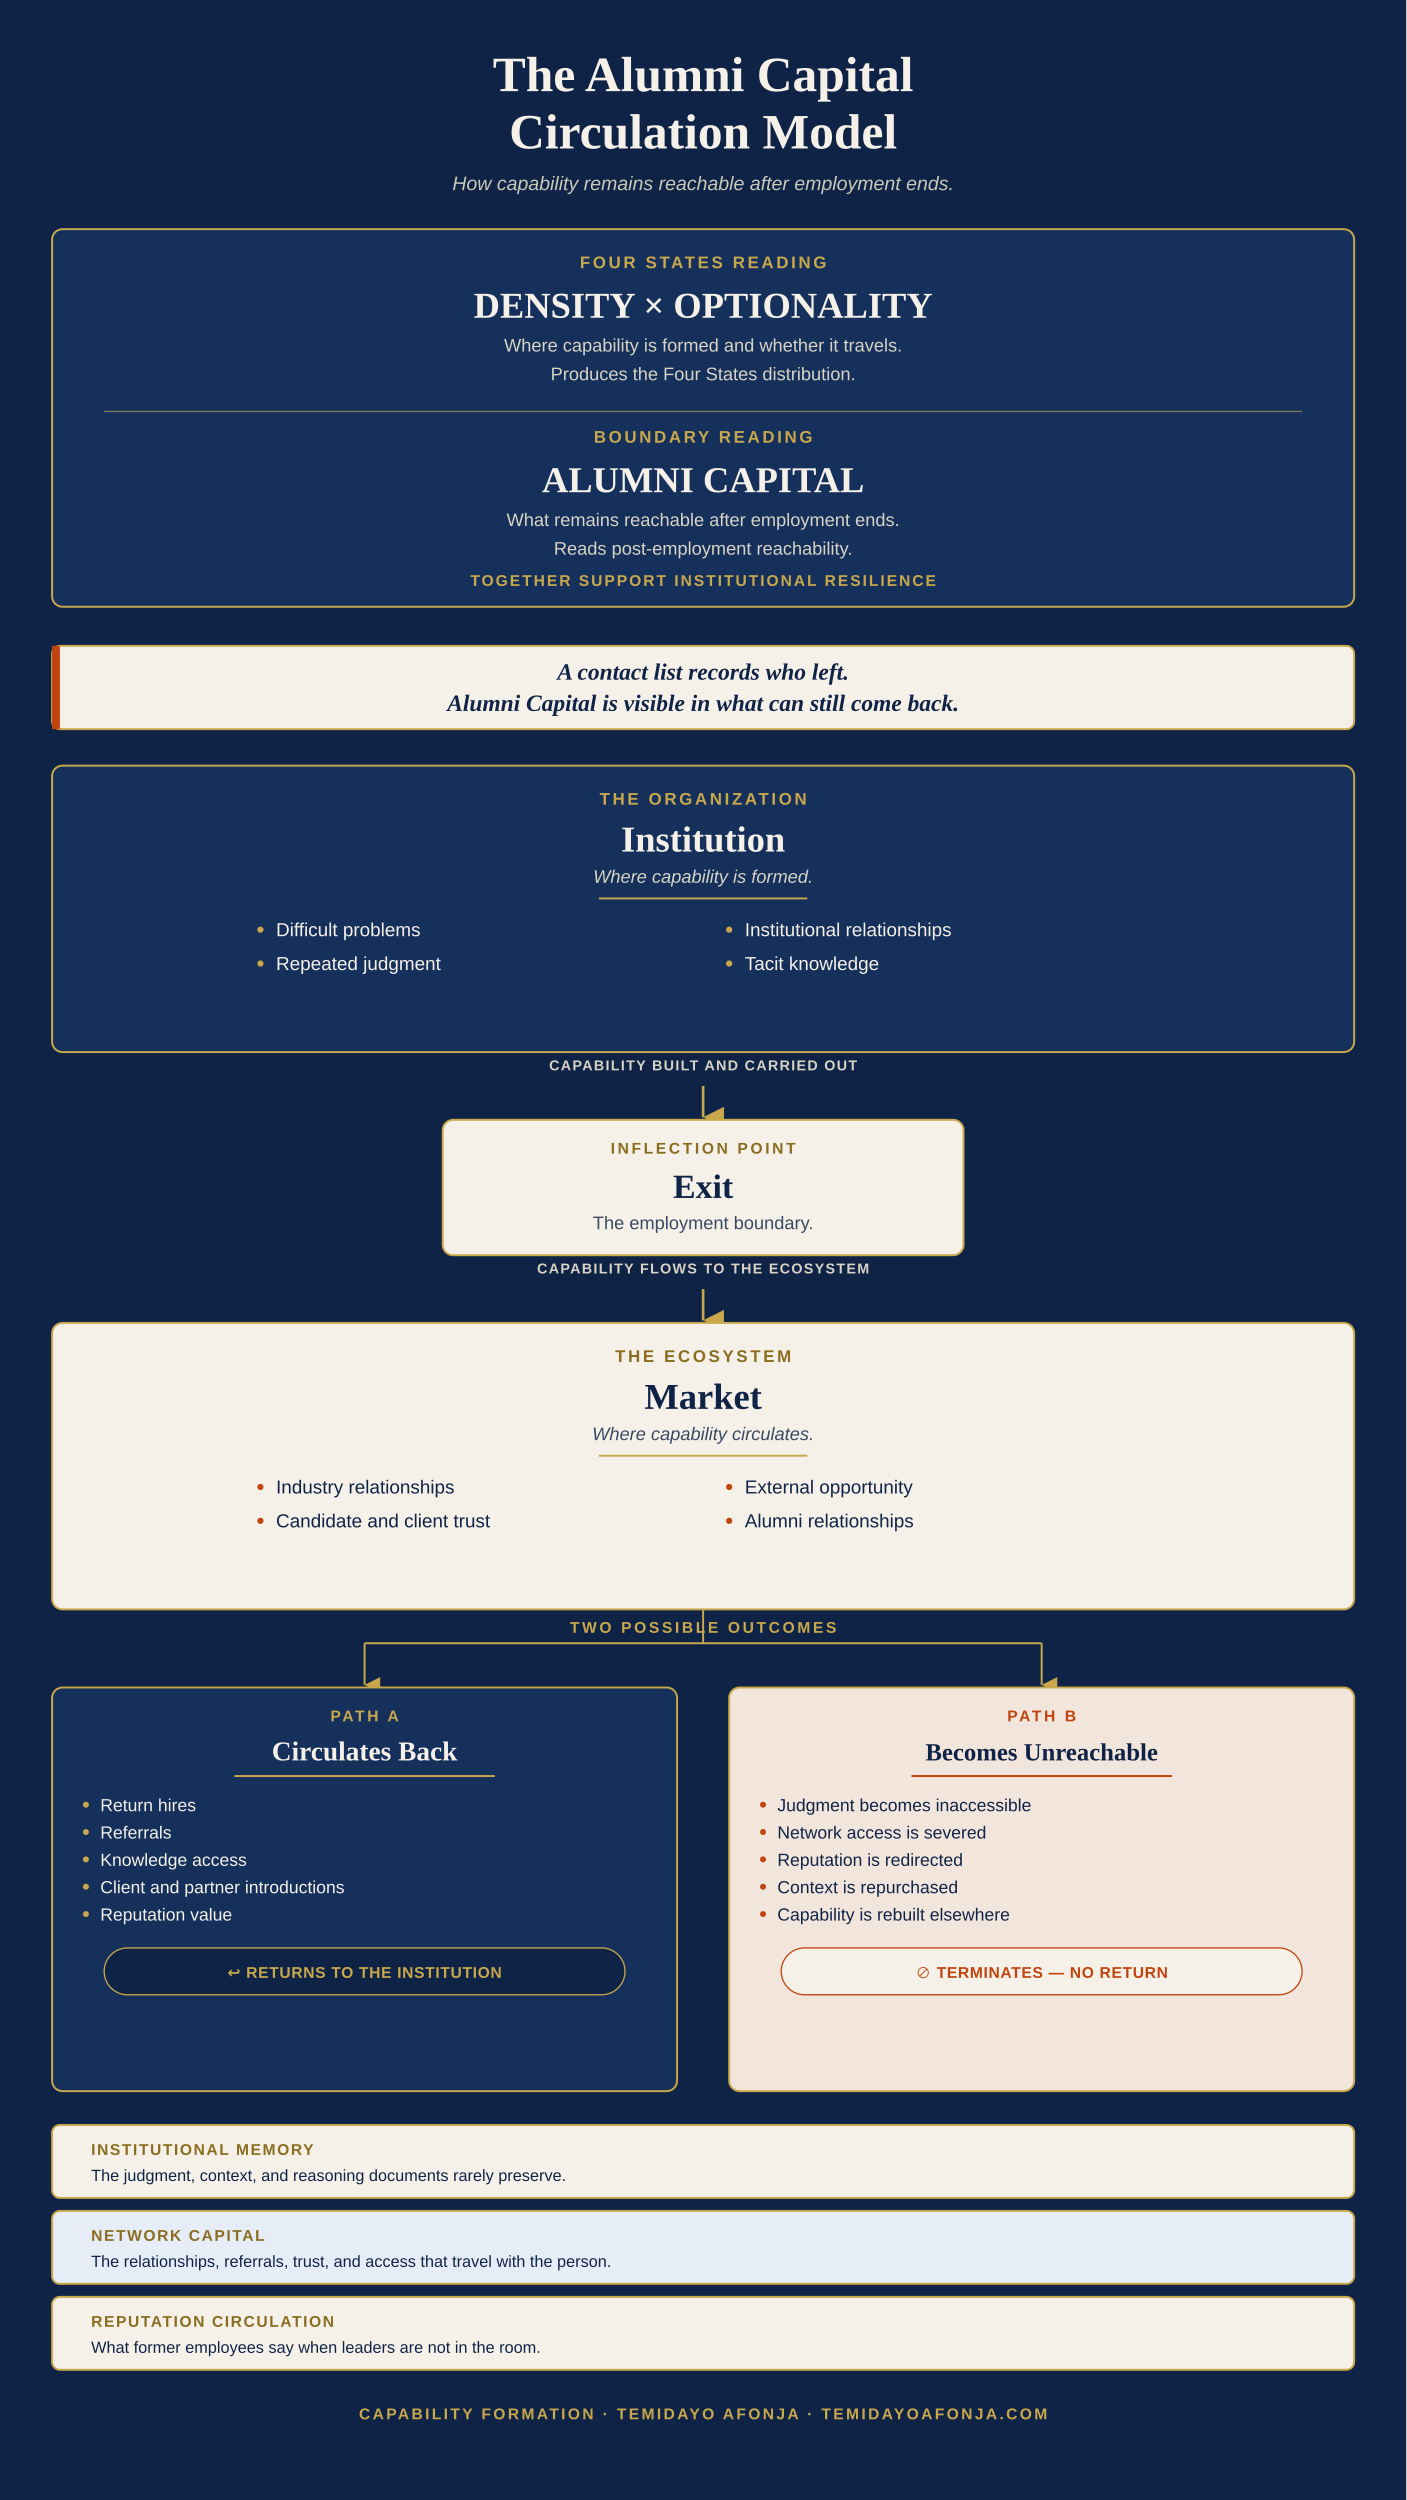
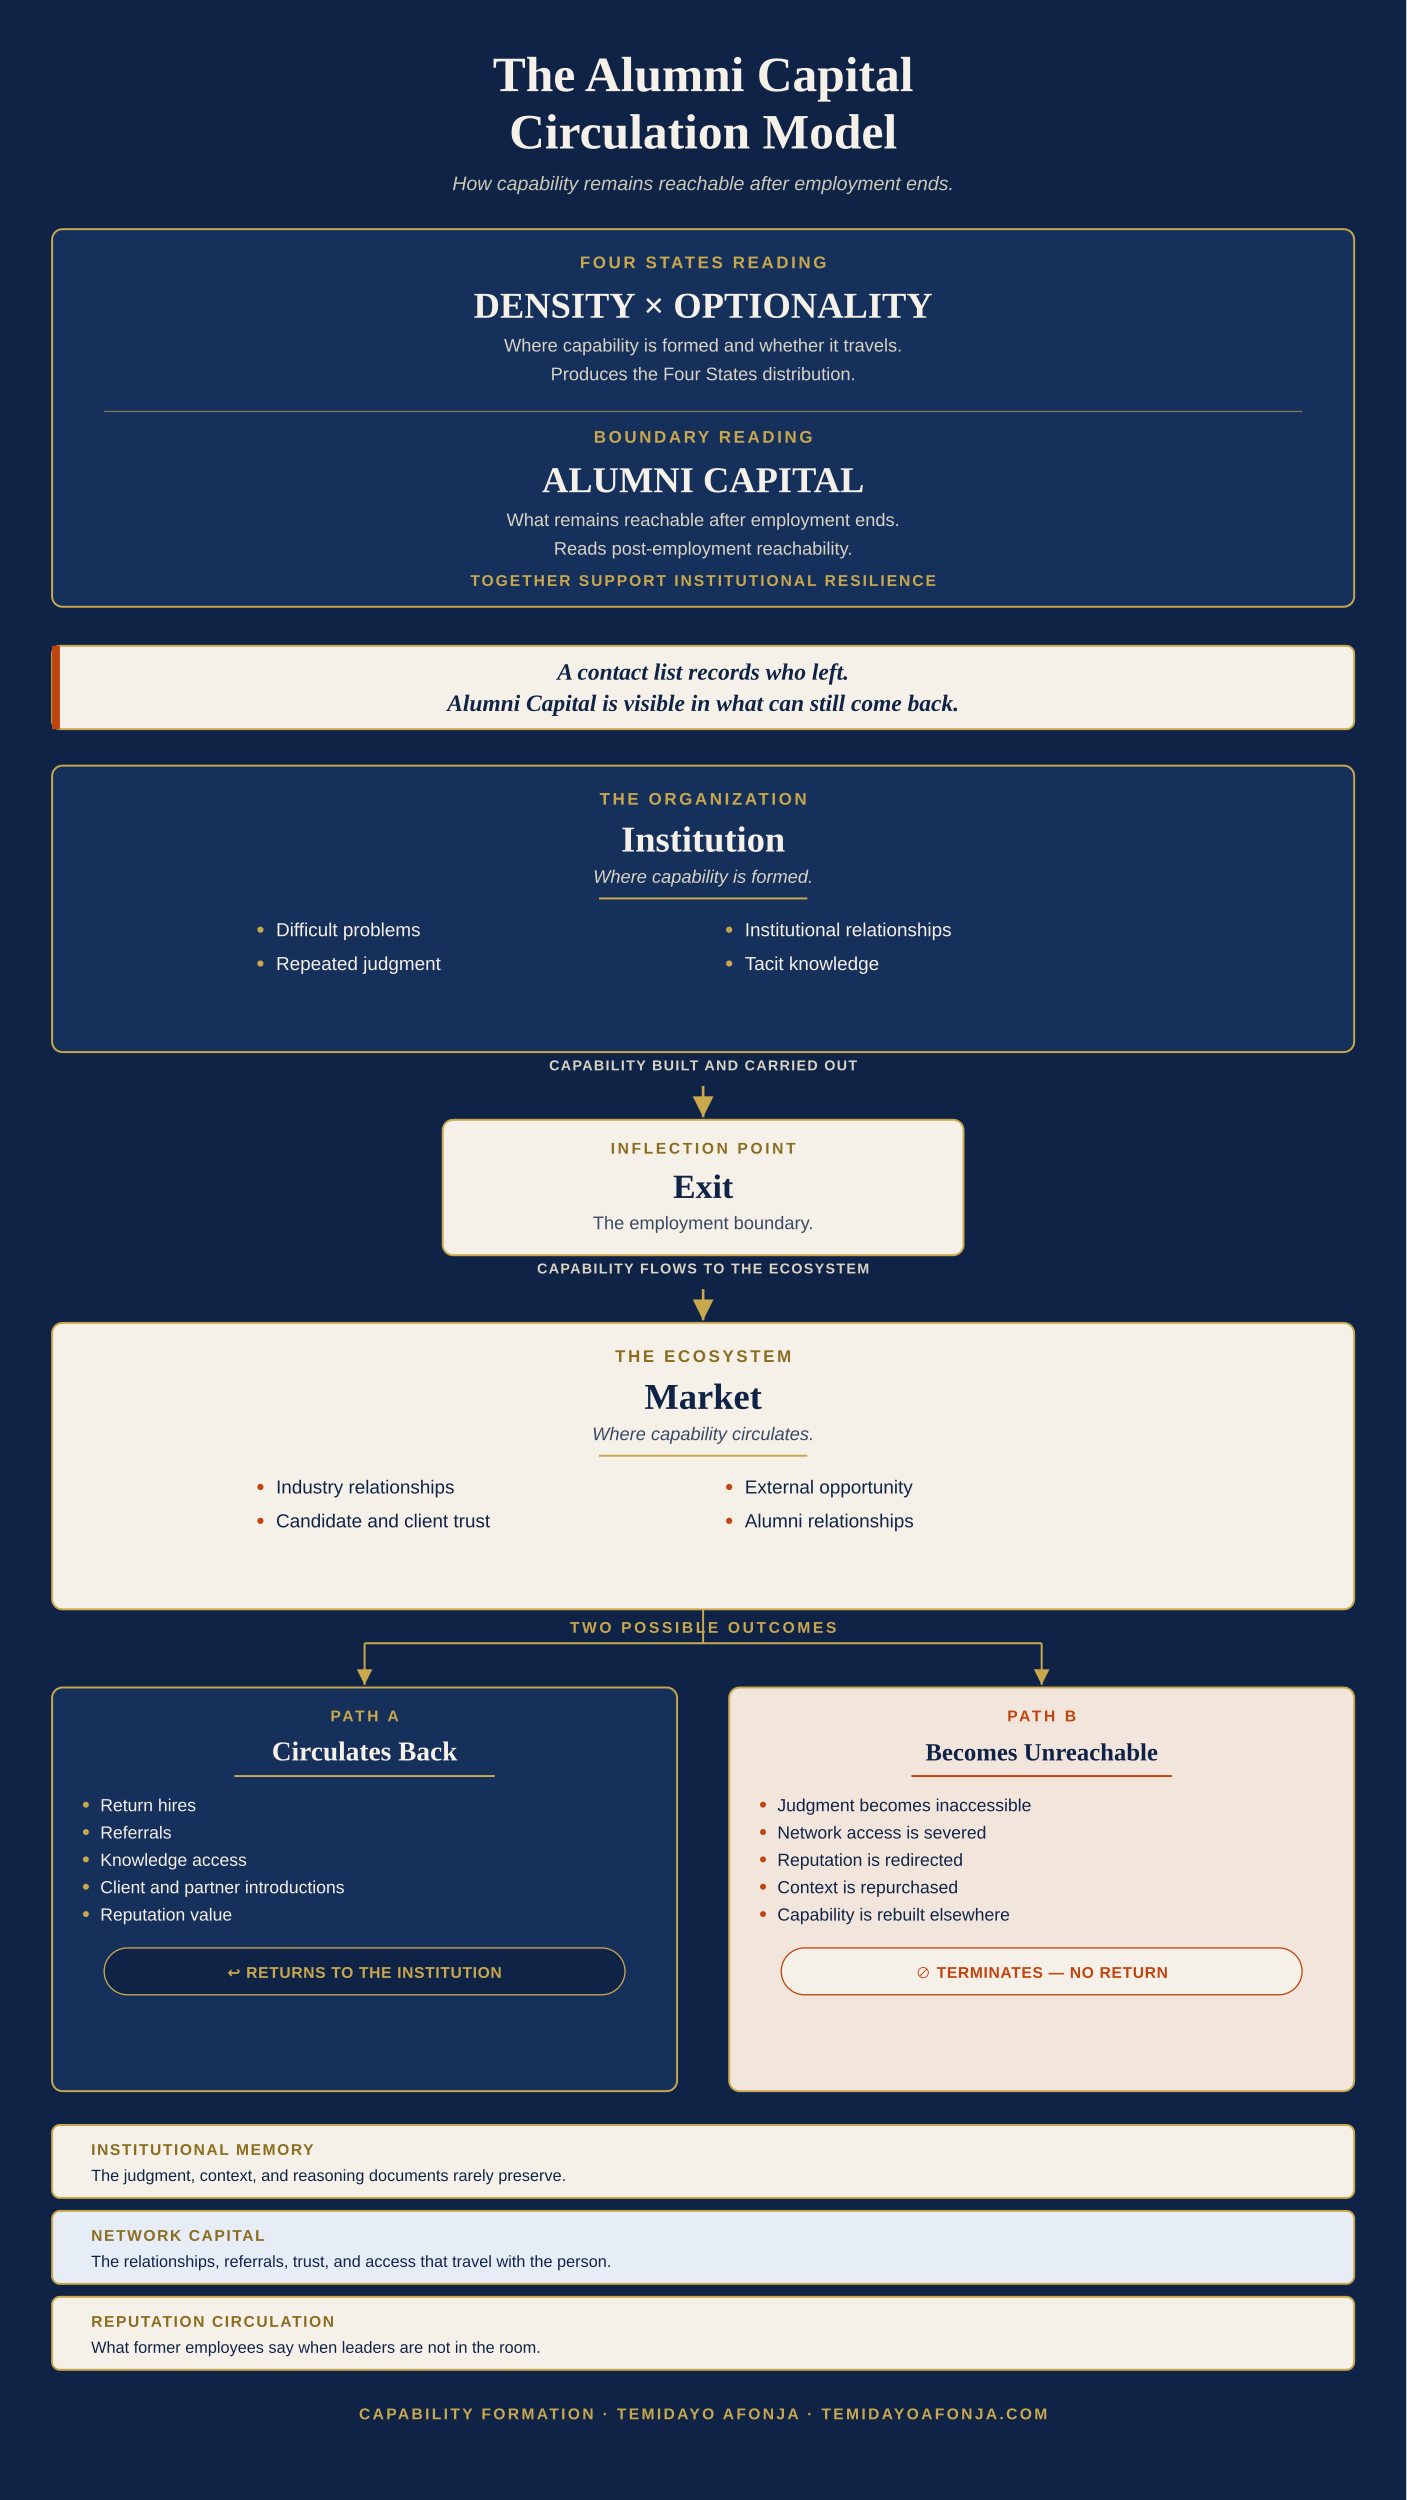
<svg xmlns="http://www.w3.org/2000/svg" viewBox="0 0 1080 1920" width="1080" height="1920" font-family="Georgia, 'Times New Roman', serif">
  <defs>
    <marker id="arrowGoldM" markerWidth="10" markerHeight="10" refX="8" refY="4" orient="auto">
      <path d="M0,0 L8,4 L0,8 Z" fill="#C9A84C" />
-     </marker>
-     <marker id="arrowGoldDownM" markerWidth="10" markerHeight="10" refX="4" refY="8" orient="auto">
-       <path d="M0,0 L8,0 L4,8 Z" fill="#C9A84C" />
    </marker>
  </defs>
  <rect x="0" y="0" width="1080" height="1920" fill="#0F2347" />
  <text x="540" y="70" text-anchor="middle" fill="#F5F0E8" font-size="38" font-weight="700">The Alumni Capital</text>
  <text x="540" y="114" text-anchor="middle" fill="#F5F0E8" font-size="38" font-weight="700">Circulation Model</text>
  <text x="540" y="146" text-anchor="middle" fill="#C9C9B8" font-family="Arial, Helvetica, sans-serif" font-size="15" font-style="italic">How capability remains reachable after employment ends.</text>
  <rect x="40" y="176" width="1000" height="290" rx="8" fill="#16305C" stroke="#C9A84C" stroke-width="1.5" />
  <text x="540" y="206" text-anchor="middle" fill="#C9A84C" font-family="Arial, Helvetica, sans-serif" font-size="13" font-weight="700" letter-spacing="2">FOUR STATES READING</text>
  <text x="540" y="244" text-anchor="middle" fill="#F5F0E8" font-size="28" font-weight="700">DENSITY × OPTIONALITY</text>
  <text x="540" y="270" text-anchor="middle" fill="#D8D3C4" font-family="Arial, Helvetica, sans-serif" font-size="14">Where capability is formed and whether it travels.</text>
  <text x="540" y="292" text-anchor="middle" fill="#D8D3C4" font-family="Arial, Helvetica, sans-serif" font-size="14">Produces the Four States distribution.</text>
  <line x1="80" y1="316" x2="1000" y2="316" stroke="#C9A84C" stroke-width="1" opacity="0.6" />
  <text x="540" y="340" text-anchor="middle" fill="#C9A84C" font-family="Arial, Helvetica, sans-serif" font-size="13" font-weight="700" letter-spacing="2">BOUNDARY READING</text>
  <text x="540" y="378" text-anchor="middle" fill="#F5F0E8" font-size="28" font-weight="700">ALUMNI CAPITAL</text>
  <text x="540" y="404" text-anchor="middle" fill="#D8D3C4" font-family="Arial, Helvetica, sans-serif" font-size="14">What remains reachable after employment ends.</text>
  <text x="540" y="426" text-anchor="middle" fill="#D8D3C4" font-family="Arial, Helvetica, sans-serif" font-size="14">Reads post-employment reachability.</text>
  <text x="540" y="450" text-anchor="middle" fill="#C9A84C" font-family="Arial, Helvetica, sans-serif" font-size="12" font-weight="700" letter-spacing="1.5">TOGETHER SUPPORT INSTITUTIONAL RESILIENCE</text>
  <rect x="40" y="496" width="1000" height="64" rx="6" fill="#F5F0E8" stroke="#C9A84C" stroke-width="1.5" />
  <rect x="40" y="496" width="6" height="64" fill="#C1440E" />
  <text x="540" y="522" text-anchor="middle" fill="#0F2347" font-size="18" font-weight="700" font-style="italic">A contact list records who left.</text>
  <text x="540" y="546" text-anchor="middle" fill="#0F2347" font-size="18" font-weight="700" font-style="italic">Alumni Capital is visible in what can still come back.</text>
  <rect x="40" y="588" width="1000" height="220" rx="8" fill="#16305C" stroke="#C9A84C" stroke-width="1.5" />
  <text x="540" y="618" text-anchor="middle" fill="#C9A84C" font-family="Arial, Helvetica, sans-serif" font-size="13" font-weight="700" letter-spacing="2">THE ORGANIZATION</text>
  <text x="540" y="654" text-anchor="middle" fill="#F5F0E8" font-size="28" font-weight="700">Institution</text>
  <text x="540" y="678" text-anchor="middle" fill="#D8D3C4" font-family="Arial, Helvetica, sans-serif" font-size="14" font-style="italic">Where capability is formed.</text>
  <line x1="460" y1="690" x2="620" y2="690" stroke="#C9A84C" stroke-width="1.5" />
  <g font-family="Arial, Helvetica, sans-serif" font-size="14.5" fill="#F5F0E8">
    <circle cx="200" cy="714" r="2.4" fill="#C9A84C" />
    <text x="212" y="719">Difficult problems</text>
    <circle cx="560" cy="714" r="2.4" fill="#C9A84C" />
    <text x="572" y="719">Institutional relationships</text>
    <circle cx="200" cy="740" r="2.4" fill="#C9A84C" />
    <text x="212" y="745">Repeated judgment</text>
    <circle cx="560" cy="740" r="2.4" fill="#C9A84C" />
    <text x="572" y="745">Tacit knowledge</text>
  </g>
  <text x="540" y="822" text-anchor="middle" fill="#D8D3C4" font-family="Arial, Helvetica, sans-serif" font-size="11" font-weight="700" letter-spacing="1">CAPABILITY BUILT AND CARRIED OUT</text>
-   <line x1="540" y1="834" x2="540" y2="858" stroke="#C9A84C" stroke-width="2" marker-end="url(#arrowGoldDownM)" />
+   <line x1="540" y1="834" x2="540" y2="858" stroke="#C9A84C" stroke-width="2" marker-end="url(#arrowGoldM)" />
  <rect x="340" y="860" width="400" height="104" rx="8" fill="#F5F0E8" stroke="#C9A84C" stroke-width="1.5" />
  <text x="540" y="886" text-anchor="middle" fill="#8A6D1F" font-family="Arial, Helvetica, sans-serif" font-size="12" font-weight="700" letter-spacing="2">INFLECTION POINT</text>
  <text x="540" y="920" text-anchor="middle" fill="#0F2347" font-size="26" font-weight="700">Exit</text>
  <text x="540" y="944" text-anchor="middle" fill="#3A4A63" font-family="Arial, Helvetica, sans-serif" font-size="14">The employment boundary.</text>
  <text x="540" y="978" text-anchor="middle" fill="#D8D3C4" font-family="Arial, Helvetica, sans-serif" font-size="11" font-weight="700" letter-spacing="1">CAPABILITY FLOWS TO THE ECOSYSTEM</text>
-   <line x1="540" y1="990" x2="540" y2="1014" stroke="#C9A84C" stroke-width="2" marker-end="url(#arrowGoldDownM)" />
+   <line x1="540" y1="990" x2="540" y2="1014" stroke="#C9A84C" stroke-width="2" marker-end="url(#arrowGoldM)" />
  <rect x="40" y="1016" width="1000" height="220" rx="8" fill="#F5F0E8" stroke="#C9A84C" stroke-width="1.5" />
  <text x="540" y="1046" text-anchor="middle" fill="#8A6D1F" font-family="Arial, Helvetica, sans-serif" font-size="13" font-weight="700" letter-spacing="2">THE ECOSYSTEM</text>
  <text x="540" y="1082" text-anchor="middle" fill="#0F2347" font-size="28" font-weight="700">Market</text>
  <text x="540" y="1106" text-anchor="middle" fill="#3A4A63" font-family="Arial, Helvetica, sans-serif" font-size="14" font-style="italic">Where capability circulates.</text>
  <line x1="460" y1="1118" x2="620" y2="1118" stroke="#C9A84C" stroke-width="1.5" />
  <g font-family="Arial, Helvetica, sans-serif" font-size="14.5" fill="#0F2347">
    <circle cx="200" cy="1142" r="2.4" fill="#C1440E" />
    <text x="212" y="1147">Industry relationships</text>
    <circle cx="560" cy="1142" r="2.4" fill="#C1440E" />
    <text x="572" y="1147">External opportunity</text>
    <circle cx="200" cy="1168" r="2.4" fill="#C1440E" />
    <text x="212" y="1173">Candidate and client trust</text>
    <circle cx="560" cy="1168" r="2.4" fill="#C1440E" />
    <text x="572" y="1173">Alumni relationships</text>
  </g>
  <text x="540" y="1254" text-anchor="middle" fill="#C9A84C" font-family="Arial, Helvetica, sans-serif" font-size="12" font-weight="700" letter-spacing="2">TWO POSSIBLE OUTCOMES</text>
  <line x1="540" y1="1236" x2="540" y2="1262" stroke="#C9A84C" stroke-width="1.5" />
  <line x1="280" y1="1262" x2="800" y2="1262" stroke="#C9A84C" stroke-width="1.5" />
-   <line x1="280" y1="1262" x2="280" y2="1294" stroke="#C9A84C" stroke-width="1.5" marker-end="url(#arrowGoldDownM)" />
-   <line x1="800" y1="1262" x2="800" y2="1294" stroke="#C9A84C" stroke-width="1.5" marker-end="url(#arrowGoldDownM)" />
+   <line x1="280" y1="1262" x2="280" y2="1294" stroke="#C9A84C" stroke-width="1.5" marker-end="url(#arrowGoldM)" />
+   <line x1="800" y1="1262" x2="800" y2="1294" stroke="#C9A84C" stroke-width="1.5" marker-end="url(#arrowGoldM)" />
  <rect x="40" y="1296" width="480" height="310" rx="8" fill="#16305C" stroke="#C9A84C" stroke-width="1.5" />
  <text x="280" y="1322" text-anchor="middle" fill="#C9A84C" font-family="Arial, Helvetica, sans-serif" font-size="12" font-weight="700" letter-spacing="2">PATH A</text>
  <text x="280" y="1352" text-anchor="middle" fill="#F5F0E8" font-size="21" font-weight="700">Circulates Back</text>
  <line x1="180" y1="1364" x2="380" y2="1364" stroke="#C9A84C" stroke-width="1.5" />
  <g font-family="Arial, Helvetica, sans-serif" font-size="13.5" fill="#F5F0E8">
    <circle cx="66" cy="1386" r="2.3" fill="#C9A84C" />
    <text x="77" y="1391">Return hires</text>
    <circle cx="66" cy="1407" r="2.3" fill="#C9A84C" />
    <text x="77" y="1412">Referrals</text>
    <circle cx="66" cy="1428" r="2.3" fill="#C9A84C" />
    <text x="77" y="1433">Knowledge access</text>
    <circle cx="66" cy="1449" r="2.3" fill="#C9A84C" />
    <text x="77" y="1454">Client and partner introductions</text>
    <circle cx="66" cy="1470" r="2.3" fill="#C9A84C" />
    <text x="77" y="1475">Reputation value</text>
  </g>
  <rect x="80" y="1496" width="400" height="36" rx="18" fill="#0F2347" stroke="#C9A84C" stroke-width="1" />
  <text x="280" y="1519" text-anchor="middle" fill="#C9A84C" font-family="Arial, Helvetica, sans-serif" font-size="12" font-weight="700" letter-spacing="0.5">↩ RETURNS TO THE INSTITUTION</text>
  <rect x="560" y="1296" width="480" height="310" rx="8" fill="#F2E5DC" stroke="#C9A84C" stroke-width="1.5" />
  <text x="800" y="1322" text-anchor="middle" fill="#C1440E" font-family="Arial, Helvetica, sans-serif" font-size="12" font-weight="700" letter-spacing="2">PATH B</text>
  <text x="800" y="1352" text-anchor="middle" fill="#0F2347" font-size="19" font-weight="700">Becomes Unreachable</text>
  <line x1="700" y1="1364" x2="900" y2="1364" stroke="#C1440E" stroke-width="1.5" />
  <g font-family="Arial, Helvetica, sans-serif" font-size="13.5" fill="#0F2347">
    <circle cx="586" cy="1386" r="2.3" fill="#C1440E" />
    <text x="597" y="1391">Judgment becomes inaccessible</text>
    <circle cx="586" cy="1407" r="2.3" fill="#C1440E" />
    <text x="597" y="1412">Network access is severed</text>
    <circle cx="586" cy="1428" r="2.3" fill="#C1440E" />
    <text x="597" y="1433">Reputation is redirected</text>
    <circle cx="586" cy="1449" r="2.3" fill="#C1440E" />
    <text x="597" y="1454">Context is repurchased</text>
    <circle cx="586" cy="1470" r="2.3" fill="#C1440E" />
    <text x="597" y="1475">Capability is rebuilt elsewhere</text>
  </g>
  <rect x="600" y="1496" width="400" height="36" rx="18" fill="#F5F0E8" stroke="#C1440E" stroke-width="1" />
  <text x="800" y="1519" text-anchor="middle" fill="#C1440E" font-family="Arial, Helvetica, sans-serif" font-size="12" font-weight="700" letter-spacing="0.5">⊘ TERMINATES — NO RETURN</text>
  <rect x="40" y="1632" width="1000" height="56" rx="6" fill="#F5F0E8" stroke="#C9A84C" stroke-width="1.5" />
  <text x="70" y="1655" fill="#8A6D1F" font-family="Arial, Helvetica, sans-serif" font-size="12" font-weight="700" letter-spacing="1.2">INSTITUTIONAL MEMORY</text>
  <text x="70" y="1675" fill="#0F2347" font-family="Arial, Helvetica, sans-serif" font-size="12.5">The judgment, context, and reasoning documents rarely preserve.</text>
  <rect x="40" y="1698" width="1000" height="56" rx="6" fill="#E7EDF6" stroke="#C9A84C" stroke-width="1.5" />
  <text x="70" y="1721" fill="#8A6D1F" font-family="Arial, Helvetica, sans-serif" font-size="12" font-weight="700" letter-spacing="1.2">NETWORK CAPITAL</text>
  <text x="70" y="1741" fill="#0F2347" font-family="Arial, Helvetica, sans-serif" font-size="12.5">The relationships, referrals, trust, and access that travel with the person.</text>
  <rect x="40" y="1764" width="1000" height="56" rx="6" fill="#F5F0E8" stroke="#C9A84C" stroke-width="1.5" />
  <text x="70" y="1787" fill="#8A6D1F" font-family="Arial, Helvetica, sans-serif" font-size="12" font-weight="700" letter-spacing="1.2">REPUTATION CIRCULATION</text>
  <text x="70" y="1807" fill="#0F2347" font-family="Arial, Helvetica, sans-serif" font-size="12.5">What former employees say when leaders are not in the room.</text>
  <text x="540" y="1858" text-anchor="middle" fill="#C9A84C" font-family="Arial, Helvetica, sans-serif" font-size="12" font-weight="700" letter-spacing="1.8">CAPABILITY FORMATION · TEMIDAYO AFONJA · TEMIDAYOAFONJA.COM</text>
</svg>
